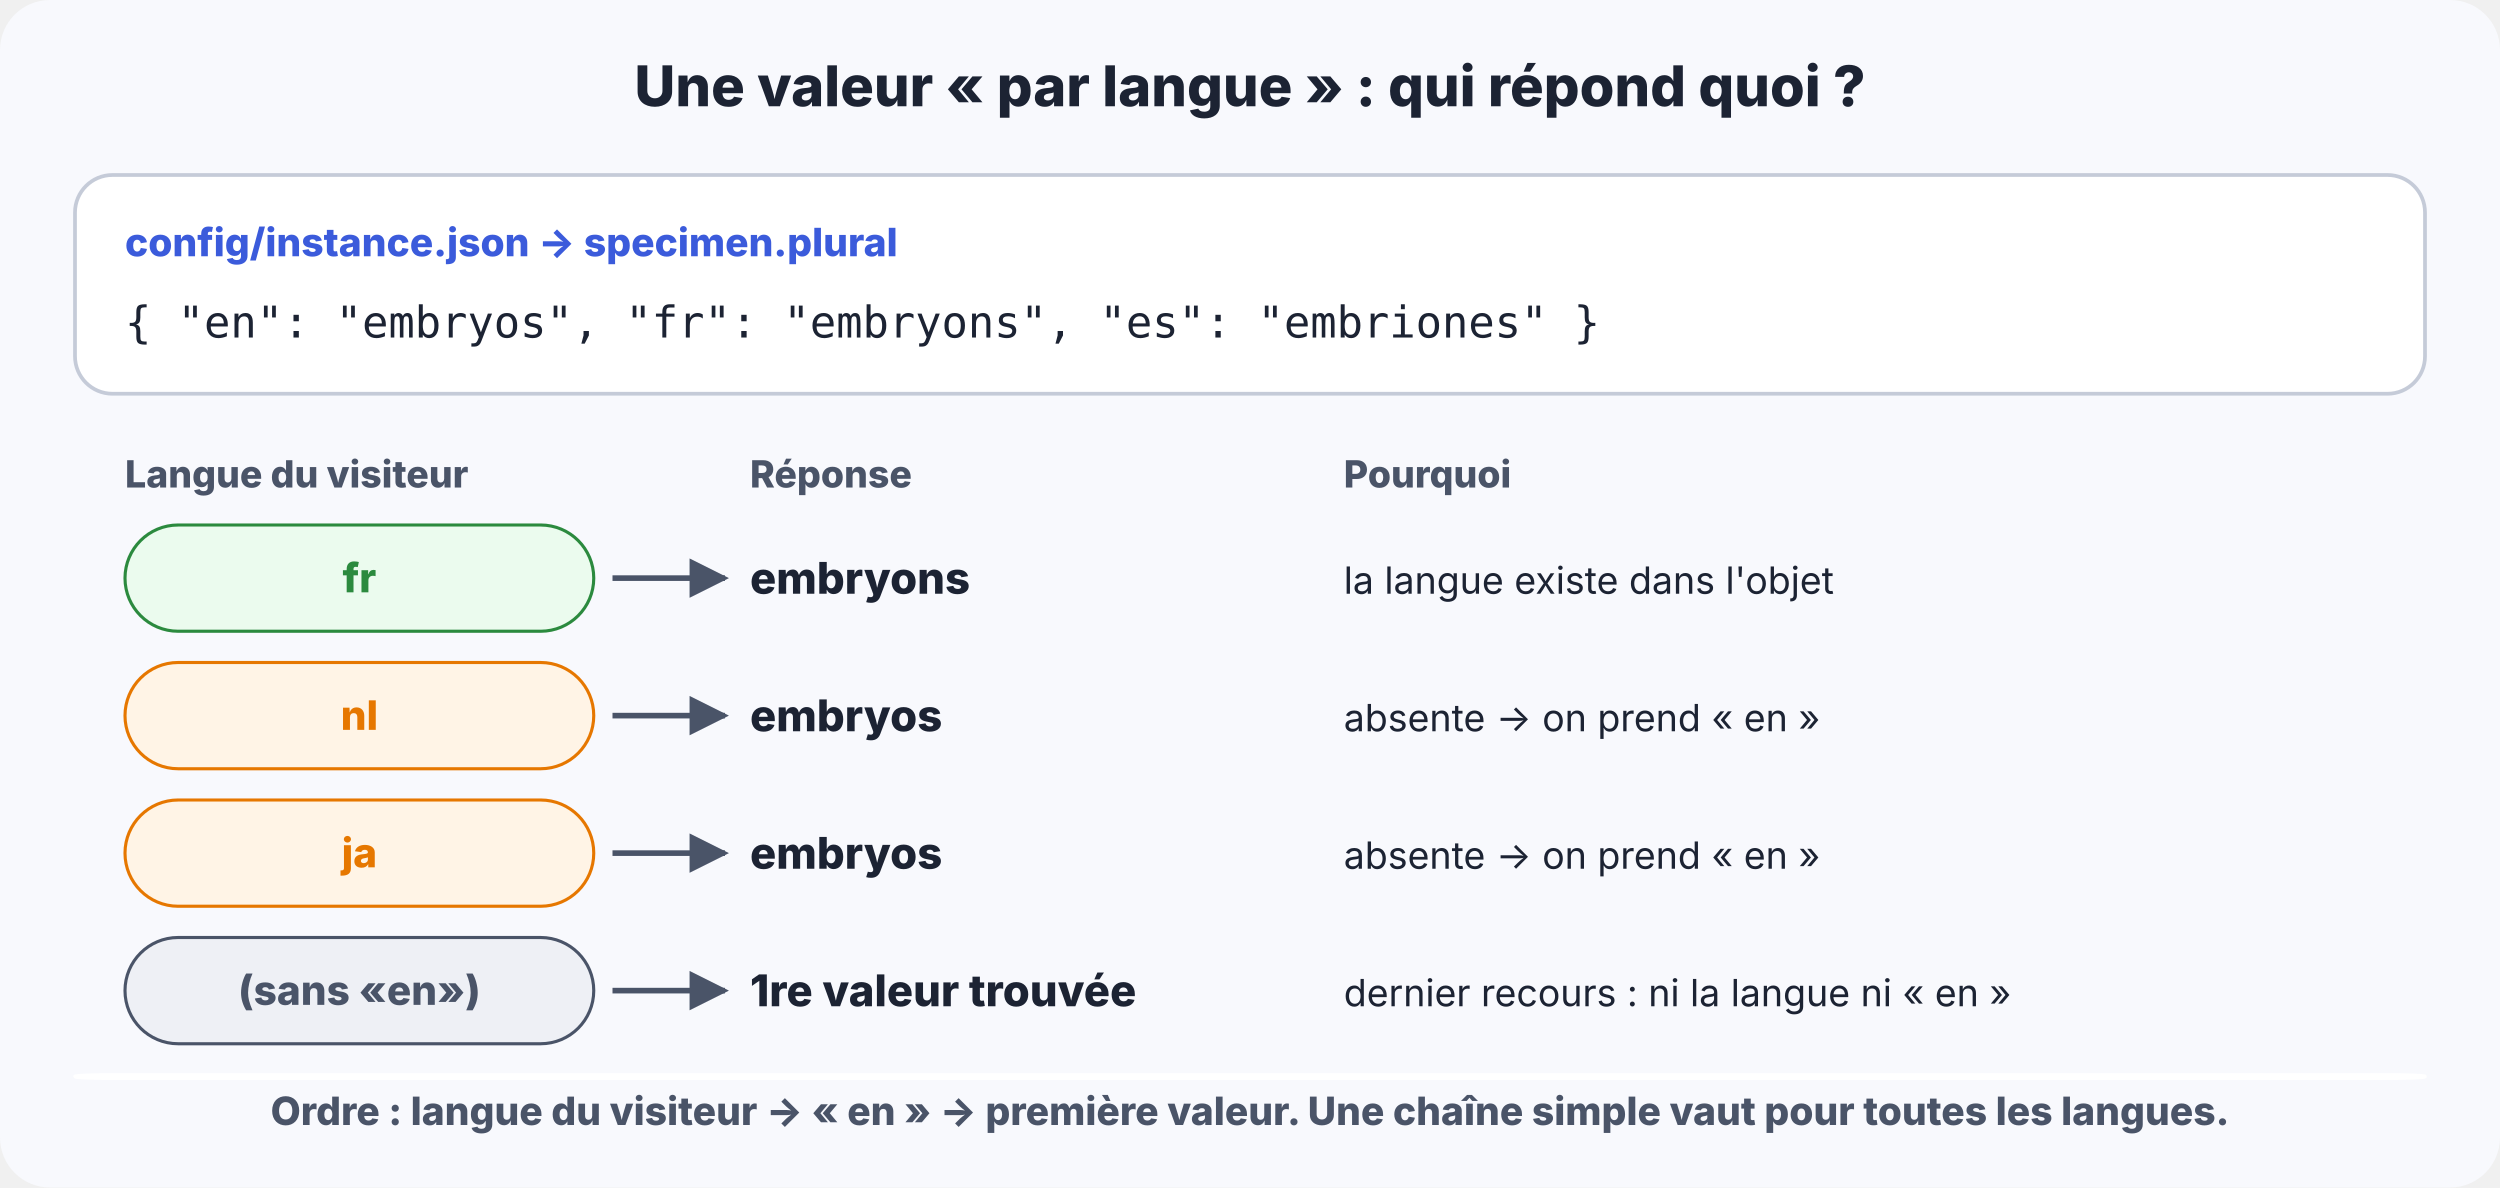
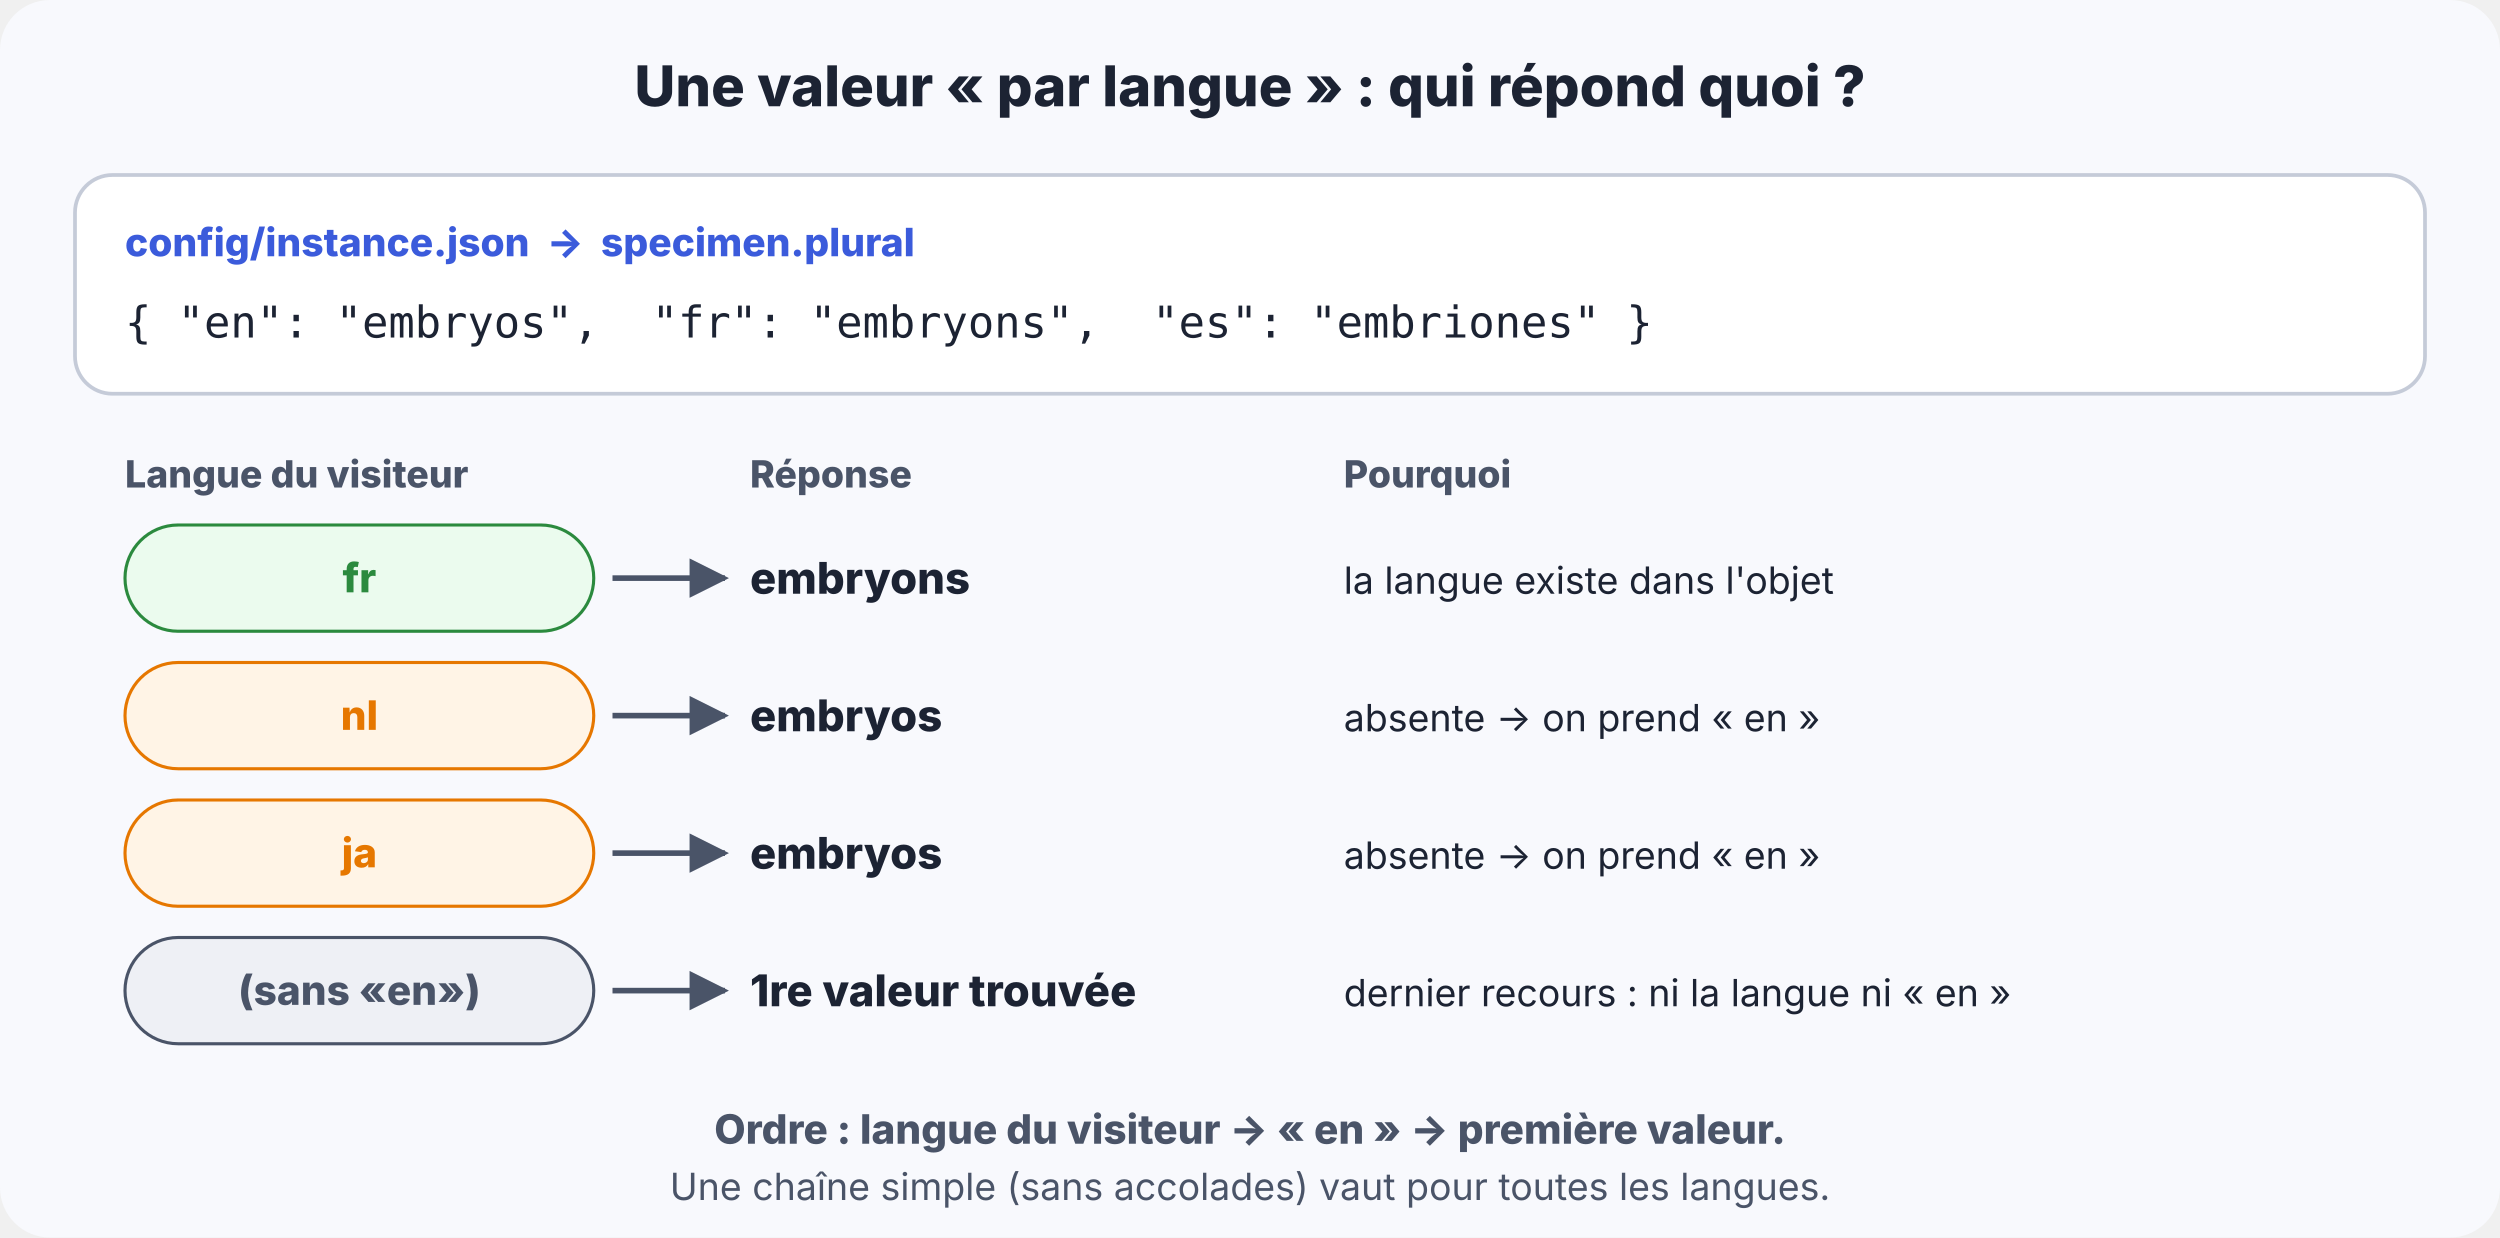
- <svg xmlns="http://www.w3.org/2000/svg" viewBox="0 0 800 380" font-family="Inter, sans-serif">
+ <svg xmlns="http://www.w3.org/2000/svg" viewBox="0 0 800 396" font-family="Inter, sans-serif">
  <defs>
    <marker id="arr" viewBox="0 0 10 10" refX="9" refY="5" markerWidth="7" markerHeight="7" orient="auto">
      <path d="M0,0 L10,5 L0,10 z" fill="#4a5468" />
    </marker>
  </defs>
-   <rect width="800" height="380" rx="16" fill="#f8f9fd" />
-   <text x="400" y="34" font-family="Inter, sans-serif" font-size="18" font-weight="800" fill="#1c2333" text-anchor="middle">Une valeur « par langue » : qui répond quoi ?</text>
+   <rect width="800" height="396" rx="16" fill="#f8f9fd" />
+   <text x="400" y="34" font-family="Inter, sans-serif" font-size="18" font-weight="800" fill="#1c2333" text-anchor="middle" xml:space="preserve">Une valeur « par langue » : qui répond quoi ?</text>
  <rect x="24" y="56" width="752" height="70" rx="12" fill="#fff" stroke="#c5cbd8" stroke-width="1.2" />
-   <text x="40" y="82" font-family="Inter, sans-serif" font-size="12.5" font-weight="800" fill="#3b5bdb" text-anchor="start">config/instance.json  →  specimen.plural</text>
-   <text x="40" y="108" font-family="JetBrains Mono, Consolas, monospace" font-size="14" font-weight="400" fill="#1c2333" text-anchor="start">{ "en": "embryos",  "fr": "embryons",  "es": "embriones" }</text>
-   <text x="40" y="156" font-family="Inter, sans-serif" font-size="12" font-weight="800" fill="#4a5468" text-anchor="start">Langue du visiteur</text>
-   <text x="240" y="156" font-family="Inter, sans-serif" font-size="12" font-weight="800" fill="#4a5468" text-anchor="start">Réponse</text>
-   <text x="430" y="156" font-family="Inter, sans-serif" font-size="12" font-weight="800" fill="#4a5468" text-anchor="start">Pourquoi</text>
+   <text x="40" y="82" font-family="Inter, sans-serif" font-size="12.5" font-weight="800" fill="#3b5bdb" text-anchor="start" xml:space="preserve">config/instance.json  →  specimen.plural</text>
+   <text x="40" y="108" font-family="JetBrains Mono, Consolas, monospace" font-size="14" font-weight="400" fill="#1c2333" text-anchor="start" xml:space="preserve">{ "en": "embryos",  "fr": "embryons",  "es": "embriones" }</text>
+   <text x="40" y="156" font-family="Inter, sans-serif" font-size="12" font-weight="800" fill="#4a5468" text-anchor="start" xml:space="preserve">Langue du visiteur</text>
+   <text x="240" y="156" font-family="Inter, sans-serif" font-size="12" font-weight="800" fill="#4a5468" text-anchor="start" xml:space="preserve">Réponse</text>
+   <text x="430" y="156" font-family="Inter, sans-serif" font-size="12" font-weight="800" fill="#4a5468" text-anchor="start" xml:space="preserve">Pourquoi</text>
  <rect x="40" y="168" width="150" height="34" rx="17.0" fill="#ebfbee" stroke="#2b8a3e" stroke-width="1" />
-   <text x="115.0" y="189.55" font-family="Inter, sans-serif" font-size="13" font-weight="800" fill="#2b8a3e" text-anchor="middle">fr</text>
+   <text x="115.0" y="189.55" font-family="Inter, sans-serif" font-size="13" font-weight="800" fill="#2b8a3e" text-anchor="middle" xml:space="preserve">fr</text>
  <line x1="196" y1="185" x2="232" y2="185" stroke="#4a5468" stroke-width="1.8" marker-end="url(#arr)" />
-   <text x="240" y="190" font-family="Inter, sans-serif" font-size="14" font-weight="800" fill="#1c2333" text-anchor="start">embryons</text>
-   <text x="430" y="190" font-family="Inter, sans-serif" font-size="12" font-weight="400" fill="#1c2333" text-anchor="start">la langue existe dans l'objet</text>
+   <text x="240" y="190" font-family="Inter, sans-serif" font-size="14" font-weight="800" fill="#1c2333" text-anchor="start" xml:space="preserve">embryons</text>
+   <text x="430" y="190" font-family="Inter, sans-serif" font-size="12" font-weight="400" fill="#1c2333" text-anchor="start" xml:space="preserve">la langue existe dans l'objet</text>
  <rect x="40" y="212" width="150" height="34" rx="17.0" fill="#fff4e6" stroke="#e67700" stroke-width="1" />
-   <text x="115.0" y="233.55" font-family="Inter, sans-serif" font-size="13" font-weight="800" fill="#e67700" text-anchor="middle">nl</text>
+   <text x="115.0" y="233.55" font-family="Inter, sans-serif" font-size="13" font-weight="800" fill="#e67700" text-anchor="middle" xml:space="preserve">nl</text>
  <line x1="196" y1="229" x2="232" y2="229" stroke="#4a5468" stroke-width="1.8" marker-end="url(#arr)" />
-   <text x="240" y="234" font-family="Inter, sans-serif" font-size="14" font-weight="800" fill="#1c2333" text-anchor="start">embryos</text>
-   <text x="430" y="234" font-family="Inter, sans-serif" font-size="12" font-weight="400" fill="#1c2333" text-anchor="start">absente → on prend « en »</text>
+   <text x="240" y="234" font-family="Inter, sans-serif" font-size="14" font-weight="800" fill="#1c2333" text-anchor="start" xml:space="preserve">embryos</text>
+   <text x="430" y="234" font-family="Inter, sans-serif" font-size="12" font-weight="400" fill="#1c2333" text-anchor="start" xml:space="preserve">absente → on prend « en »</text>
  <rect x="40" y="256" width="150" height="34" rx="17.0" fill="#fff4e6" stroke="#e67700" stroke-width="1" />
-   <text x="115.0" y="277.55" font-family="Inter, sans-serif" font-size="13" font-weight="800" fill="#e67700" text-anchor="middle">ja</text>
+   <text x="115.0" y="277.55" font-family="Inter, sans-serif" font-size="13" font-weight="800" fill="#e67700" text-anchor="middle" xml:space="preserve">ja</text>
  <line x1="196" y1="273" x2="232" y2="273" stroke="#4a5468" stroke-width="1.8" marker-end="url(#arr)" />
-   <text x="240" y="278" font-family="Inter, sans-serif" font-size="14" font-weight="800" fill="#1c2333" text-anchor="start">embryos</text>
-   <text x="430" y="278" font-family="Inter, sans-serif" font-size="12" font-weight="400" fill="#1c2333" text-anchor="start">absente → on prend « en »</text>
+   <text x="240" y="278" font-family="Inter, sans-serif" font-size="14" font-weight="800" fill="#1c2333" text-anchor="start" xml:space="preserve">embryos</text>
+   <text x="430" y="278" font-family="Inter, sans-serif" font-size="12" font-weight="400" fill="#1c2333" text-anchor="start" xml:space="preserve">absente → on prend « en »</text>
  <rect x="40" y="300" width="150" height="34" rx="17.0" fill="#eef0f5" stroke="#4a5468" stroke-width="1" />
-   <text x="115.0" y="321.55" font-family="Inter, sans-serif" font-size="13" font-weight="800" fill="#4a5468" text-anchor="middle">(sans «en»)</text>
+   <text x="115.0" y="321.55" font-family="Inter, sans-serif" font-size="13" font-weight="800" fill="#4a5468" text-anchor="middle" xml:space="preserve">(sans «en»)</text>
  <line x1="196" y1="317" x2="232" y2="317" stroke="#4a5468" stroke-width="1.8" marker-end="url(#arr)" />
-   <text x="240" y="322" font-family="Inter, sans-serif" font-size="14" font-weight="800" fill="#1c2333" text-anchor="start">1re valeur trouvée</text>
-   <text x="430" y="322" font-family="Inter, sans-serif" font-size="12" font-weight="400" fill="#1c2333" text-anchor="start">dernier recours : ni la langue ni « en »</text>
-   <rect x="24" y="344" width="752" height="1" rx="12" fill="#fff" stroke="#fff" stroke-width="1.2" />
-   <text x="400" y="360" font-family="Inter, sans-serif" font-size="12.5" font-weight="800" fill="#4a5468" text-anchor="middle">Ordre : langue du visiteur → « en » → première valeur. Une chaîne simple vaut pour toutes les langues.</text>
+   <text x="240" y="322" font-family="Inter, sans-serif" font-size="14" font-weight="800" fill="#1c2333" text-anchor="start" xml:space="preserve">1re valeur trouvée</text>
+   <text x="430" y="322" font-family="Inter, sans-serif" font-size="12" font-weight="400" fill="#1c2333" text-anchor="start" xml:space="preserve">dernier recours : ni la langue ni « en »</text>
+   <text x="400" y="366" font-family="Inter, sans-serif" font-size="13" font-weight="800" fill="#4a5468" text-anchor="middle" xml:space="preserve">Ordre : langue du visiteur → « en » → première valeur.</text>
+   <text x="400" y="384" font-family="Inter, sans-serif" font-size="12" font-weight="400" fill="#4a5468" text-anchor="middle" xml:space="preserve">Une chaîne simple (sans accolades) vaut pour toutes les langues.</text>
</svg>
